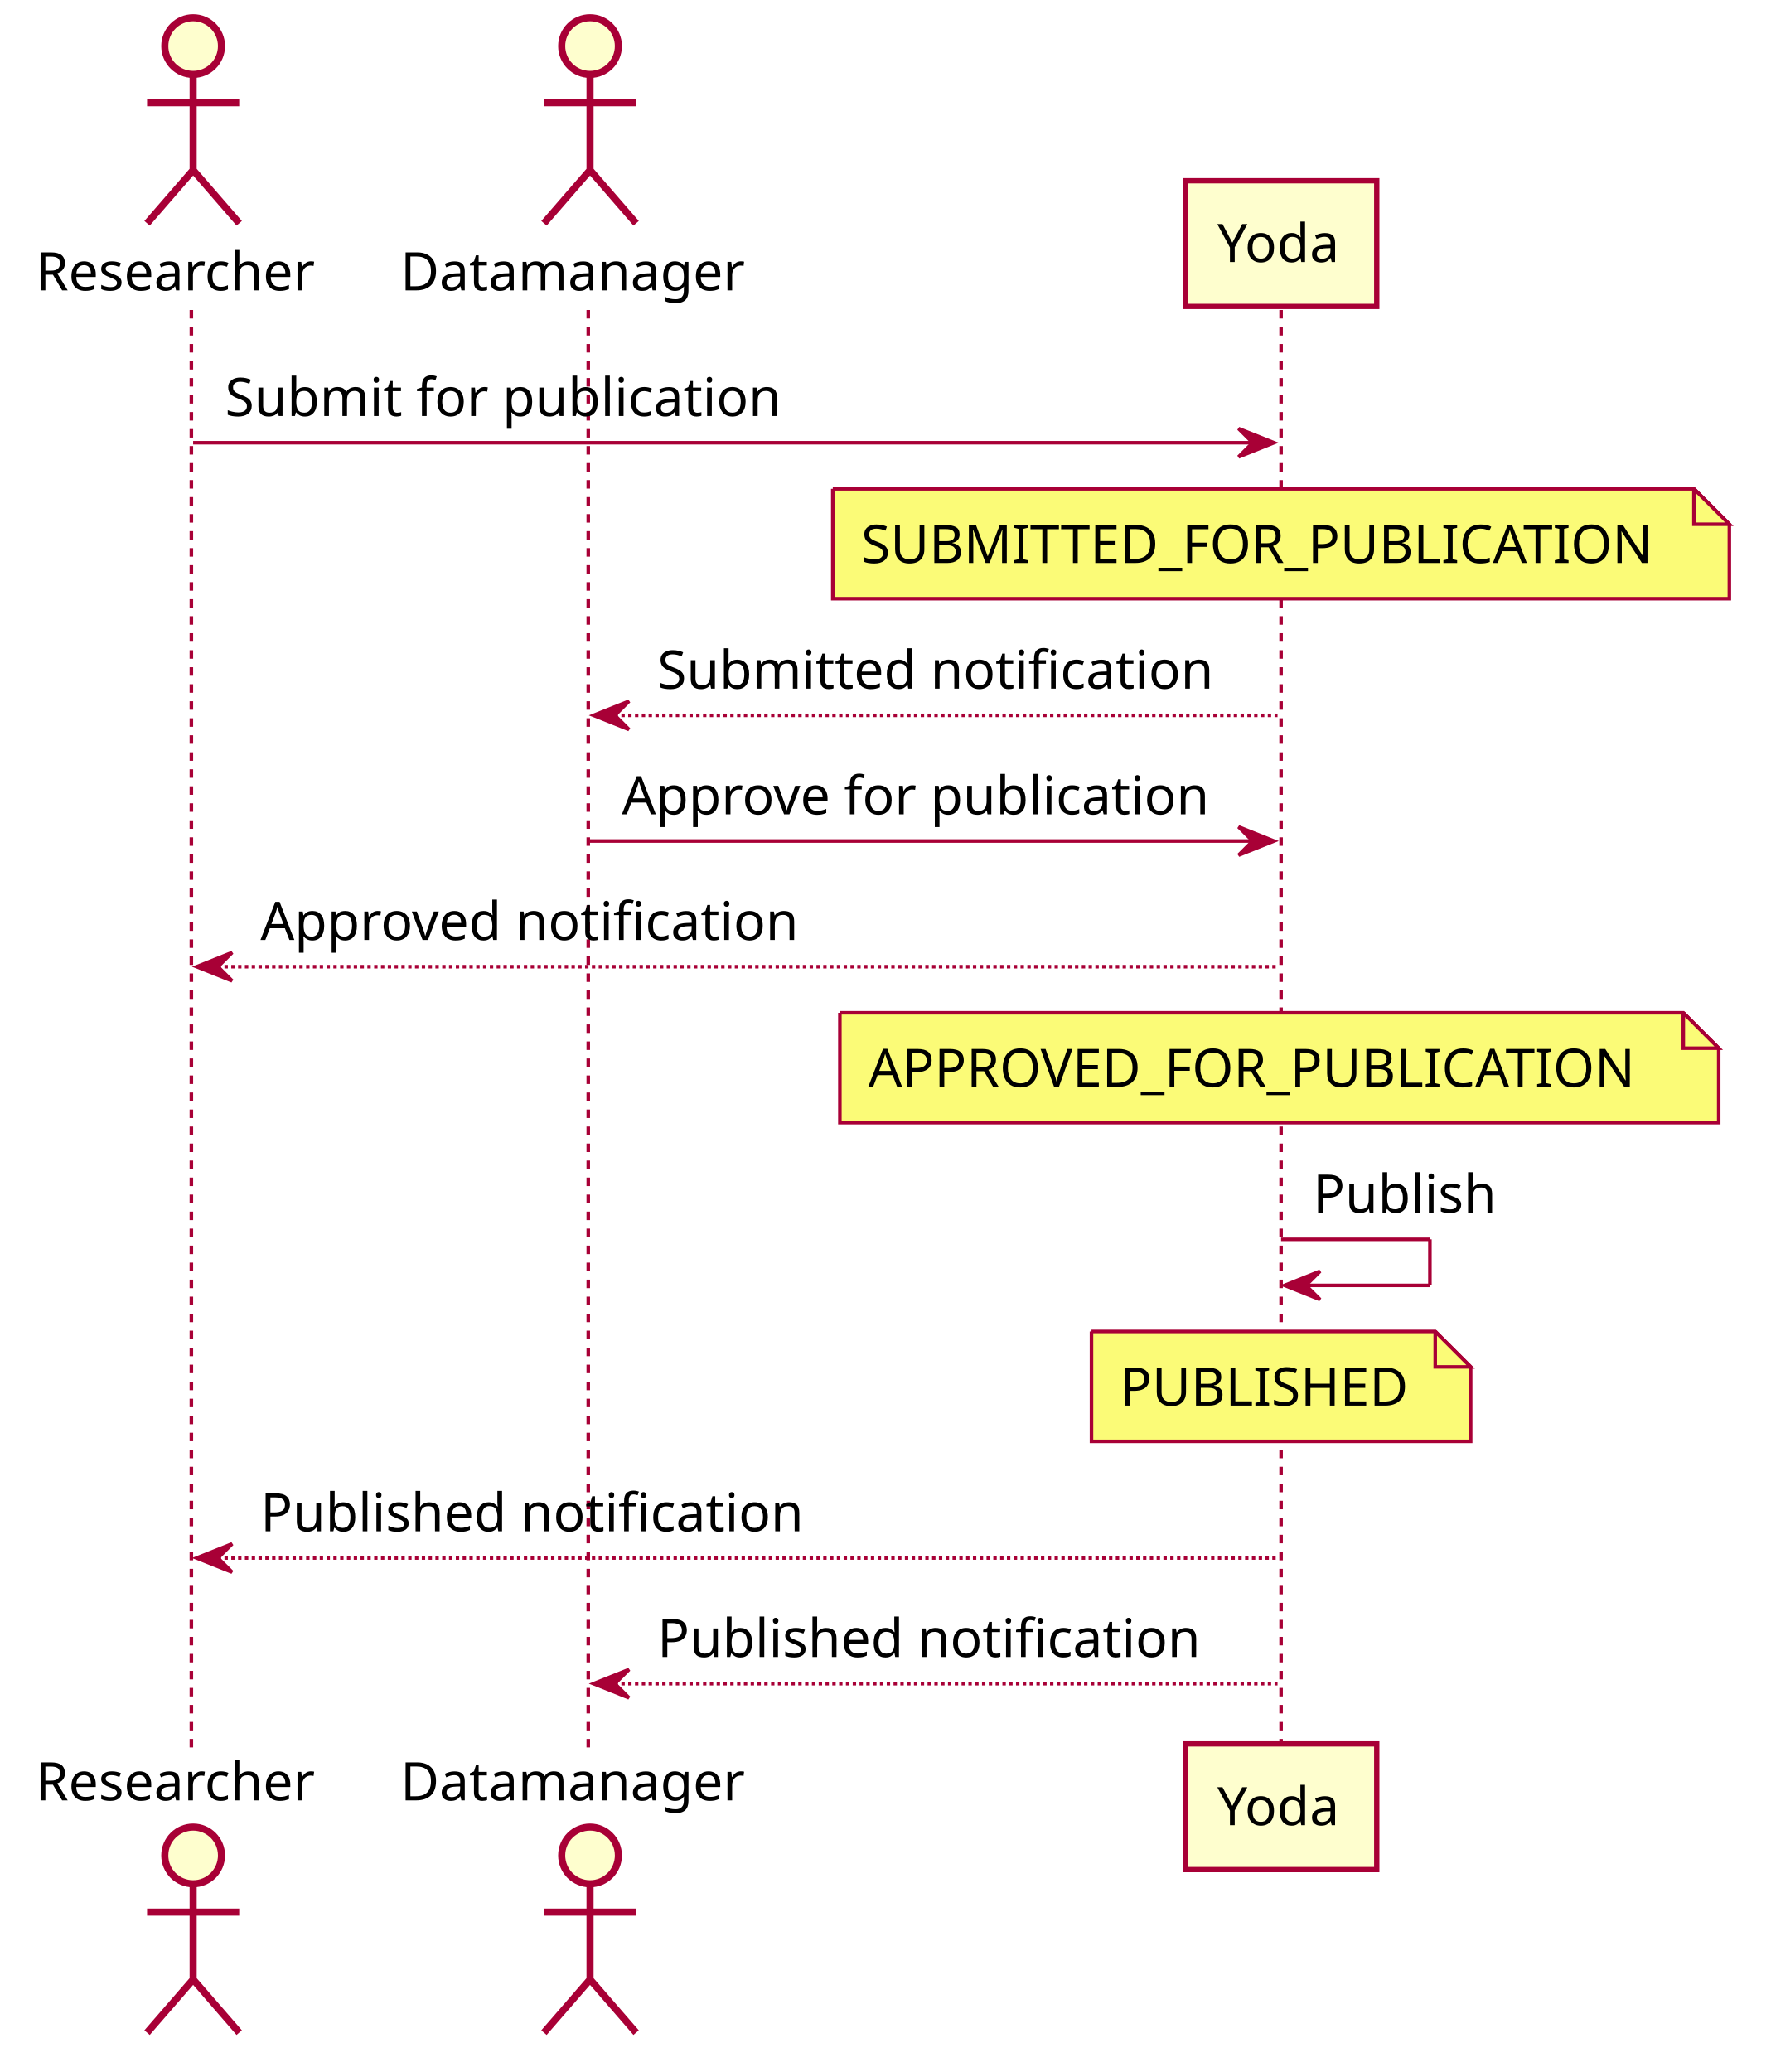
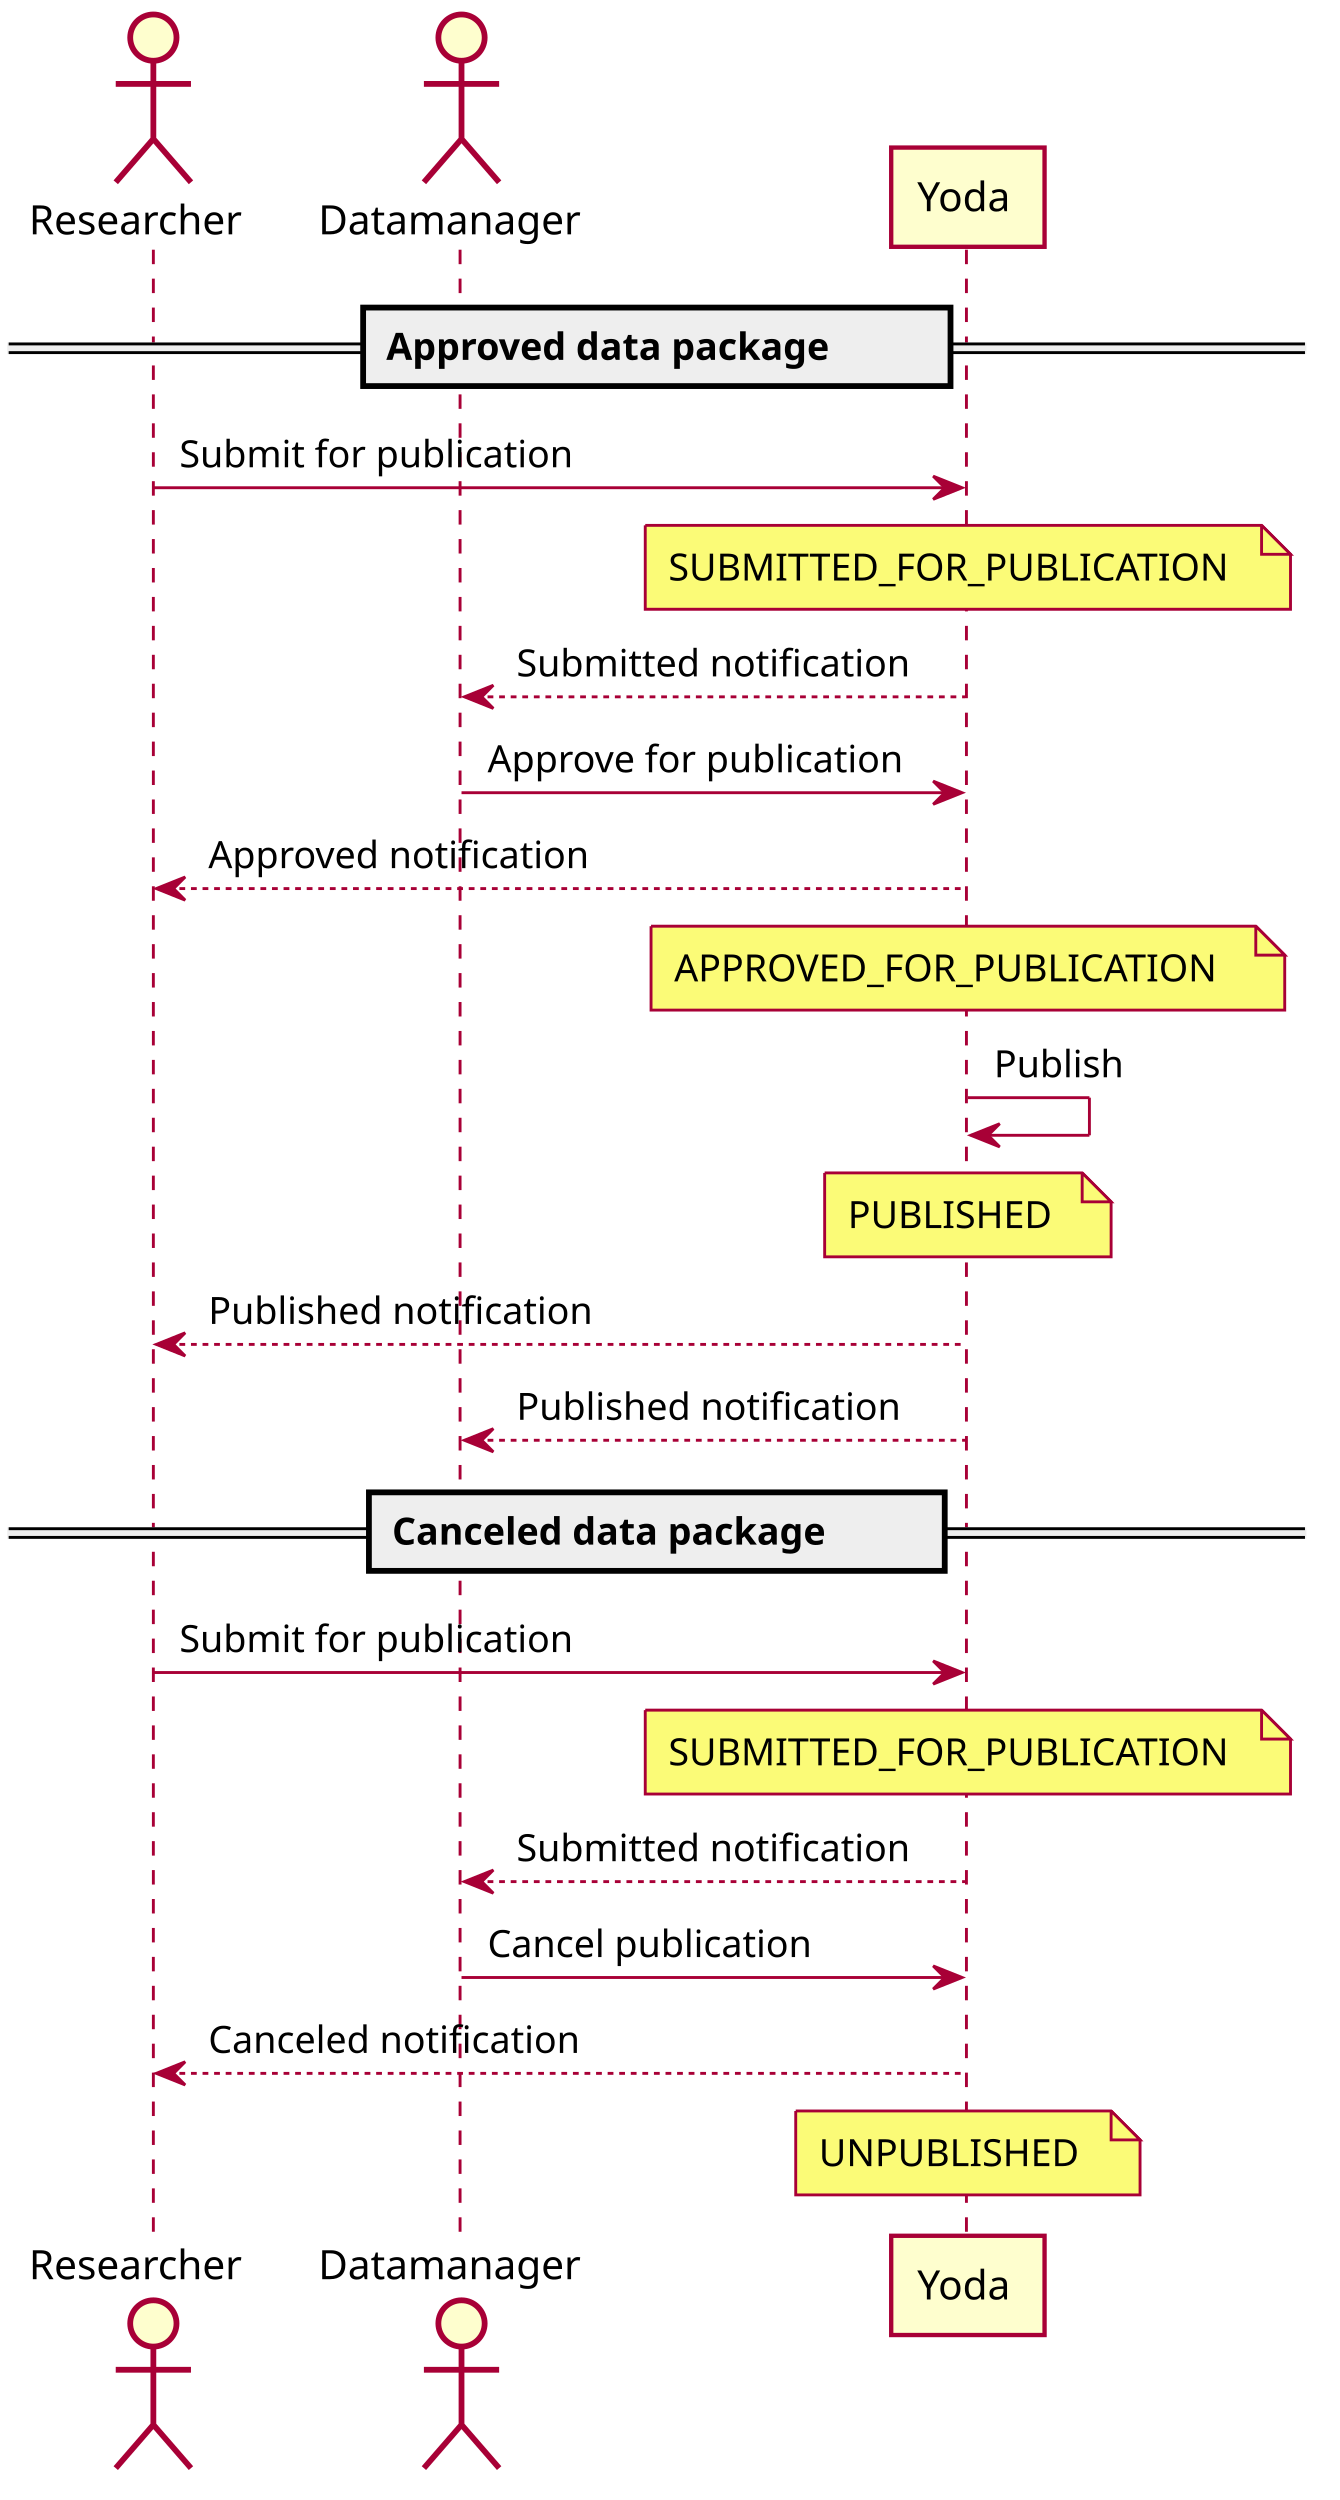
- <svg xmlns="http://www.w3.org/2000/svg" contentScriptType="application/ecmascript" contentStyleType="text/css" height="1218.75px" preserveAspectRatio="none" style="width:1041px;height:1218px;" version="1.1" viewBox="0 0 1041 1218" width="1041.667px" zoomAndPan="magnify">
+ <svg xmlns="http://www.w3.org/2000/svg" contentScriptType="application/ecmascript" contentStyleType="text/css" height="864px" preserveAspectRatio="none" style="width:463px;height:864px;" version="1.1" viewBox="0 0 463 864" width="463px" zoomAndPan="magnify">
  <defs />
  <g>
-     <line style="stroke: #A80036; stroke-width: 2.083; stroke-dasharray: 5.0,5.0;" x1="112.5" x2="112.5" y1="182.21" y2="1027.23" />
-     <line style="stroke: #A80036; stroke-width: 2.083; stroke-dasharray: 5.0,5.0;" x1="345.833" x2="345.833" y1="182.21" y2="1027.23" />
-     <line style="stroke: #A80036; stroke-width: 2.083; stroke-dasharray: 5.0,5.0;" x1="753.125" x2="753.125" y1="182.21" y2="1027.23" />
-     <text fill="#000000" font-family="CMU Serif" font-size="31.25" lengthAdjust="spacingAndGlyphs" textLength="172.917" x="20.833" y="170.674">Researcher</text>
-     <ellipse cx="113.542" cy="27.083" fill="#FEFECE" rx="16.667" ry="16.667" style="stroke: #A80036; stroke-width: 4.167;" />
-     <path d="M113.542,43.75 L113.542,100 M86.458,60.417 L140.625,60.417 M113.542,100 L86.458,131.25 M113.542,100 L140.625,131.25 " fill="none" style="stroke: #A80036; stroke-width: 4.167;" />
-     <text fill="#000000" font-family="CMU Serif" font-size="31.25" lengthAdjust="spacingAndGlyphs" textLength="172.917" x="20.833" y="1058.32">Researcher</text>
-     <ellipse cx="113.542" cy="1090.69" fill="#FEFECE" rx="16.667" ry="16.667" style="stroke: #A80036; stroke-width: 4.167;" />
-     <path d="M113.542,1107.357 L113.542,1163.607 M86.458,1124.023 L140.625,1124.023 M113.542,1163.607 L86.458,1194.857 M113.542,1163.607 L140.625,1194.857 " fill="none" style="stroke: #A80036; stroke-width: 4.167;" />
-     <text fill="#000000" font-family="CMU Serif" font-size="31.25" lengthAdjust="spacingAndGlyphs" textLength="210.417" x="235.417" y="170.674">Datamanager</text>
-     <ellipse cx="346.875" cy="27.083" fill="#FEFECE" rx="16.667" ry="16.667" style="stroke: #A80036; stroke-width: 4.167;" />
-     <path d="M346.875,43.75 L346.875,100 M319.792,60.417 L373.958,60.417 M346.875,100 L319.792,131.25 M346.875,100 L373.958,131.25 " fill="none" style="stroke: #A80036; stroke-width: 4.167;" />
-     <text fill="#000000" font-family="CMU Serif" font-size="31.25" lengthAdjust="spacingAndGlyphs" textLength="210.417" x="235.417" y="1058.32">Datamanager</text>
-     <ellipse cx="346.875" cy="1090.69" fill="#FEFECE" rx="16.667" ry="16.667" style="stroke: #A80036; stroke-width: 4.167;" />
-     <path d="M346.875,1107.357 L346.875,1163.607 M319.792,1124.023 L373.958,1124.023 M346.875,1163.607 L319.792,1194.857 M346.875,1163.607 L373.958,1194.857 " fill="none" style="stroke: #A80036; stroke-width: 4.167;" />
-     <rect fill="#FEFECE" height="73.877" style="stroke: #A80036; stroke-width: 3.125;" width="112.5" x="696.875" y="106.25" />
-     <text fill="#000000" font-family="CMU Serif" font-size="31.25" lengthAdjust="spacingAndGlyphs" textLength="75" x="715.625" y="154.007">Yoda</text>
-     <rect fill="#FEFECE" height="73.877" style="stroke: #A80036; stroke-width: 3.125;" width="112.5" x="696.875" y="1025.147" />
-     <text fill="#000000" font-family="CMU Serif" font-size="31.25" lengthAdjust="spacingAndGlyphs" textLength="75" x="715.625" y="1072.903">Yoda</text>
-     <polygon fill="#A80036" points="728.125,251.921,748.958,260.254,728.125,268.587,736.458,260.254" style="stroke: #A80036; stroke-width: 2.083;" />
-     <line style="stroke: #A80036; stroke-width: 2.083;" x1="113.542" x2="740.625" y1="260.254" y2="260.254" />
-     <text fill="#000000" font-family="CMU Serif" font-size="31.25" lengthAdjust="spacingAndGlyphs" textLength="331.25" x="132.292" y="244.551">Submit for publication</text>
-     <path d="M489.583,287.337 L489.583,351.921 L1016.667,351.921 L1016.667,308.171 L995.833,287.337 L489.583,287.337 " fill="#FBFB77" style="stroke: #A80036; stroke-width: 2.083;" />
-     <path d="M995.833,287.337 L995.833,308.171 L1016.667,308.171 L995.833,287.337 " fill="#FBFB77" style="stroke: #A80036; stroke-width: 2.083;" />
-     <text fill="#000000" font-family="CMU Serif" font-size="31.25" lengthAdjust="spacingAndGlyphs" textLength="475" x="506.25" y="330.928">SUBMITTED_FOR_PUBLICATION</text>
-     <polygon fill="#A80036" points="369.792,412.175,348.958,420.508,369.792,428.841,361.458,420.508" style="stroke: #A80036; stroke-width: 2.083;" />
-     <line style="stroke: #A80036; stroke-width: 2.083; stroke-dasharray: 2.0,2.0;" x1="357.292" x2="751.042" y1="420.508" y2="420.508" />
-     <text fill="#000000" font-family="CMU Serif" font-size="31.25" lengthAdjust="spacingAndGlyphs" textLength="333.333" x="386.458" y="404.805">Submitted notification</text>
-     <polygon fill="#A80036" points="728.125,486.051,748.958,494.385,728.125,502.718,736.458,494.385" style="stroke: #A80036; stroke-width: 2.083;" />
-     <line style="stroke: #A80036; stroke-width: 2.083;" x1="346.875" x2="740.625" y1="494.385" y2="494.385" />
-     <text fill="#000000" font-family="CMU Serif" font-size="31.25" lengthAdjust="spacingAndGlyphs" textLength="347.917" x="365.625" y="478.681">Approve for publication</text>
-     <polygon fill="#A80036" points="136.458,559.928,115.625,568.262,136.458,576.595,128.125,568.262" style="stroke: #A80036; stroke-width: 2.083;" />
-     <line style="stroke: #A80036; stroke-width: 2.083; stroke-dasharray: 2.0,2.0;" x1="123.958" x2="751.042" y1="568.262" y2="568.262" />
-     <text fill="#000000" font-family="CMU Serif" font-size="31.25" lengthAdjust="spacingAndGlyphs" textLength="318.75" x="153.125" y="552.558">Approved notification</text>
-     <path d="M493.75,595.345 L493.75,659.928 L1010.417,659.928 L1010.417,616.178 L989.583,595.345 L493.75,595.345 " fill="#FBFB77" style="stroke: #A80036; stroke-width: 2.083;" />
-     <path d="M989.583,595.345 L989.583,616.178 L1010.417,616.178 L989.583,595.345 " fill="#FBFB77" style="stroke: #A80036; stroke-width: 2.083;" />
-     <text fill="#000000" font-family="CMU Serif" font-size="31.25" lengthAdjust="spacingAndGlyphs" textLength="464.583" x="510.417" y="638.935">APPROVED_FOR_PUBLICATION</text>
-     <line style="stroke: #A80036; stroke-width: 2.083;" x1="753.125" x2="840.625" y1="728.516" y2="728.516" />
-     <line style="stroke: #A80036; stroke-width: 2.083;" x1="840.625" x2="840.625" y1="728.516" y2="755.599" />
-     <line style="stroke: #A80036; stroke-width: 2.083;" x1="755.208" x2="840.625" y1="755.599" y2="755.599" />
-     <polygon fill="#A80036" points="776.042,747.266,755.208,755.599,776.042,763.932,767.708,755.599" style="stroke: #A80036; stroke-width: 2.083;" />
-     <text fill="#000000" font-family="CMU Serif" font-size="31.25" lengthAdjust="spacingAndGlyphs" textLength="104.167" x="771.875" y="712.812">Publish</text>
-     <path d="M641.667,782.682 L641.667,847.266 L864.583,847.266 L864.583,803.516 L843.75,782.682 L641.667,782.682 " fill="#FBFB77" style="stroke: #A80036; stroke-width: 2.083;" />
-     <path d="M843.75,782.682 L843.75,803.516 L864.583,803.516 L843.75,782.682 " fill="#FBFB77" style="stroke: #A80036; stroke-width: 2.083;" />
-     <text fill="#000000" font-family="CMU Serif" font-size="31.25" lengthAdjust="spacingAndGlyphs" textLength="170.833" x="658.333" y="826.273">PUBLISHED</text>
-     <polygon fill="#A80036" points="136.458,907.519,115.625,915.853,136.458,924.186,128.125,915.853" style="stroke: #A80036; stroke-width: 2.083;" />
-     <line style="stroke: #A80036; stroke-width: 2.083; stroke-dasharray: 2.0,2.0;" x1="123.958" x2="751.042" y1="915.853" y2="915.853" />
-     <text fill="#000000" font-family="CMU Serif" font-size="31.25" lengthAdjust="spacingAndGlyphs" textLength="316.667" x="153.125" y="900.149">Published notification</text>
-     <polygon fill="#A80036" points="369.792,981.396,348.958,989.73,369.792,998.063,361.458,989.73" style="stroke: #A80036; stroke-width: 2.083;" />
-     <line style="stroke: #A80036; stroke-width: 2.083; stroke-dasharray: 2.0,2.0;" x1="357.292" x2="751.042" y1="989.73" y2="989.73" />
-     <text fill="#000000" font-family="CMU Serif" font-size="31.25" lengthAdjust="spacingAndGlyphs" textLength="316.667" x="386.458" y="974.027">Published notification</text>
+     <line style="stroke: #A80036; stroke-width: 1.0; stroke-dasharray: 5.0,5.0;" x1="53" x2="53" y1="86.297" y2="773.688" />
+     <line style="stroke: #A80036; stroke-width: 1.0; stroke-dasharray: 5.0,5.0;" x1="159" x2="159" y1="86.297" y2="773.688" />
+     <line style="stroke: #A80036; stroke-width: 1.0; stroke-dasharray: 5.0,5.0;" x1="334" x2="334" y1="86.297" y2="773.688" />
+     <text fill="#000000" font-family="sans-serif" font-size="14" lengthAdjust="spacingAndGlyphs" textLength="80" x="10" y="80.995">Researcher</text>
+     <ellipse cx="53" cy="13" fill="#FEFECE" rx="8" ry="8" style="stroke: #A80036; stroke-width: 2.0;" />
+     <path d="M53,21 L53,48 M40,29 L66,29 M53,48 L40,63 M53,48 L66,63 " fill="none" style="stroke: #A80036; stroke-width: 2.0;" />
+     <text fill="#000000" font-family="sans-serif" font-size="14" lengthAdjust="spacingAndGlyphs" textLength="80" x="10" y="787.683">Researcher</text>
+     <ellipse cx="53" cy="802.984" fill="#FEFECE" rx="8" ry="8" style="stroke: #A80036; stroke-width: 2.0;" />
+     <path d="M53,810.984 L53,837.984 M40,818.984 L66,818.984 M53,837.984 L40,852.984 M53,837.984 L66,852.984 " fill="none" style="stroke: #A80036; stroke-width: 2.0;" />
+     <text fill="#000000" font-family="sans-serif" font-size="14" lengthAdjust="spacingAndGlyphs" textLength="93" x="110" y="80.995">Datamanager</text>
+     <ellipse cx="159.5" cy="13" fill="#FEFECE" rx="8" ry="8" style="stroke: #A80036; stroke-width: 2.0;" />
+     <path d="M159.5,21 L159.5,48 M146.5,29 L172.5,29 M159.5,48 L146.5,63 M159.5,48 L172.5,63 " fill="none" style="stroke: #A80036; stroke-width: 2.0;" />
+     <text fill="#000000" font-family="sans-serif" font-size="14" lengthAdjust="spacingAndGlyphs" textLength="93" x="110" y="787.683">Datamanager</text>
+     <ellipse cx="159.5" cy="802.984" fill="#FEFECE" rx="8" ry="8" style="stroke: #A80036; stroke-width: 2.0;" />
+     <path d="M159.5,810.984 L159.5,837.984 M146.5,818.984 L172.5,818.984 M159.5,837.984 L146.5,852.984 M159.5,837.984 L172.5,852.984 " fill="none" style="stroke: #A80036; stroke-width: 2.0;" />
+     <rect fill="#FEFECE" height="34.297" style="stroke: #A80036; stroke-width: 1.5;" width="53" x="308" y="51" />
+     <text fill="#000000" font-family="sans-serif" font-size="14" lengthAdjust="spacingAndGlyphs" textLength="35" x="317" y="72.995">Yoda</text>
+     <rect fill="#FEFECE" height="34.297" style="stroke: #A80036; stroke-width: 1.5;" width="53" x="308" y="772.688" />
+     <text fill="#000000" font-family="sans-serif" font-size="14" lengthAdjust="spacingAndGlyphs" textLength="35" x="317" y="794.683">Yoda</text>
+     <rect fill="#EEEEEE" height="3" style="stroke: #EEEEEE; stroke-width: 1.0;" width="448" x="3" y="118.863" />
+     <line style="stroke: #000000; stroke-width: 1.0;" x1="3" x2="451" y1="118.863" y2="118.863" />
+     <line style="stroke: #000000; stroke-width: 1.0;" x1="3" x2="451" y1="121.863" y2="121.863" />
+     <rect fill="#EEEEEE" height="27.133" style="stroke: #000000; stroke-width: 2.0;" width="203" x="125.5" y="106.297" />
+     <text fill="#000000" font-family="sans-serif" font-size="13" font-weight="bold" lengthAdjust="spacingAndGlyphs" textLength="180" x="133.5" y="124.364">Approved data package</text>
+     <polygon fill="#A80036" points="322.5,164.562,332.5,168.562,322.5,172.562,326.5,168.562" style="stroke: #A80036; stroke-width: 1.0;" />
+     <line style="stroke: #A80036; stroke-width: 1.0;" x1="53" x2="328.5" y1="168.562" y2="168.562" />
+     <text fill="#000000" font-family="sans-serif" font-size="13" lengthAdjust="spacingAndGlyphs" textLength="140" x="62" y="161.497">Submit for publication</text>
+     <path d="M223,181.562 L223,210.562 L446,210.562 L446,191.562 L436,181.562 L223,181.562 " fill="#FBFB77" style="stroke: #A80036; stroke-width: 1.0;" />
+     <path d="M436,181.562 L436,191.562 L446,191.562 L436,181.562 " fill="#FBFB77" style="stroke: #A80036; stroke-width: 1.0;" />
+     <text fill="#000000" font-family="sans-serif" font-size="13" lengthAdjust="spacingAndGlyphs" textLength="198" x="231" y="200.629">SUBMITTED_FOR_PUBLICATION</text>
+     <polygon fill="#A80036" points="170.5,236.828,160.5,240.828,170.5,244.828,166.5,240.828" style="stroke: #A80036; stroke-width: 1.0;" />
+     <line style="stroke: #A80036; stroke-width: 1.0; stroke-dasharray: 2.0,2.0;" x1="164.5" x2="333.5" y1="240.828" y2="240.828" />
+     <text fill="#000000" font-family="sans-serif" font-size="13" lengthAdjust="spacingAndGlyphs" textLength="141" x="178.5" y="233.762">Submitted notification</text>
+     <polygon fill="#A80036" points="322.5,269.961,332.5,273.961,322.5,277.961,326.5,273.961" style="stroke: #A80036; stroke-width: 1.0;" />
+     <line style="stroke: #A80036; stroke-width: 1.0;" x1="159.5" x2="328.5" y1="273.961" y2="273.961" />
+     <text fill="#000000" font-family="sans-serif" font-size="13" lengthAdjust="spacingAndGlyphs" textLength="147" x="168.5" y="266.895">Approve for publication</text>
+     <polygon fill="#A80036" points="64,303.094,54,307.094,64,311.094,60,307.094" style="stroke: #A80036; stroke-width: 1.0;" />
+     <line style="stroke: #A80036; stroke-width: 1.0; stroke-dasharray: 2.0,2.0;" x1="58" x2="333.5" y1="307.094" y2="307.094" />
+     <text fill="#000000" font-family="sans-serif" font-size="13" lengthAdjust="spacingAndGlyphs" textLength="135" x="72" y="300.028">Approved notification</text>
+     <path d="M225,320.094 L225,349.094 L444,349.094 L444,330.094 L434,320.094 L225,320.094 " fill="#FBFB77" style="stroke: #A80036; stroke-width: 1.0;" />
+     <path d="M434,320.094 L434,330.094 L444,330.094 L434,320.094 " fill="#FBFB77" style="stroke: #A80036; stroke-width: 1.0;" />
+     <text fill="#000000" font-family="sans-serif" font-size="13" lengthAdjust="spacingAndGlyphs" textLength="194" x="233" y="339.161">APPROVED_FOR_PUBLICATION</text>
+     <line style="stroke: #A80036; stroke-width: 1.0;" x1="334.5" x2="376.5" y1="379.359" y2="379.359" />
+     <line style="stroke: #A80036; stroke-width: 1.0;" x1="376.5" x2="376.5" y1="379.359" y2="392.359" />
+     <line style="stroke: #A80036; stroke-width: 1.0;" x1="335.5" x2="376.5" y1="392.359" y2="392.359" />
+     <polygon fill="#A80036" points="345.5,388.359,335.5,392.359,345.5,396.359,341.5,392.359" style="stroke: #A80036; stroke-width: 1.0;" />
+     <text fill="#000000" font-family="sans-serif" font-size="13" lengthAdjust="spacingAndGlyphs" textLength="45" x="343.5" y="372.293">Publish</text>
+     <path d="M285,405.359 L285,434.359 L384,434.359 L384,415.359 L374,405.359 L285,405.359 " fill="#FBFB77" style="stroke: #A80036; stroke-width: 1.0;" />
+     <path d="M374,405.359 L374,415.359 L384,415.359 L374,405.359 " fill="#FBFB77" style="stroke: #A80036; stroke-width: 1.0;" />
+     <text fill="#000000" font-family="sans-serif" font-size="13" lengthAdjust="spacingAndGlyphs" textLength="74" x="293" y="424.426">PUBLISHED</text>
+     <polygon fill="#A80036" points="64,460.625,54,464.625,64,468.625,60,464.625" style="stroke: #A80036; stroke-width: 1.0;" />
+     <line style="stroke: #A80036; stroke-width: 1.0; stroke-dasharray: 2.0,2.0;" x1="58" x2="333.5" y1="464.625" y2="464.625" />
+     <text fill="#000000" font-family="sans-serif" font-size="13" lengthAdjust="spacingAndGlyphs" textLength="135" x="72" y="457.559">Published notification</text>
+     <polygon fill="#A80036" points="170.5,493.758,160.5,497.758,170.5,501.758,166.5,497.758" style="stroke: #A80036; stroke-width: 1.0;" />
+     <line style="stroke: #A80036; stroke-width: 1.0; stroke-dasharray: 2.0,2.0;" x1="164.5" x2="333.5" y1="497.758" y2="497.758" />
+     <text fill="#000000" font-family="sans-serif" font-size="13" lengthAdjust="spacingAndGlyphs" textLength="135" x="178.5" y="490.692">Published notification</text>
+     <rect fill="#EEEEEE" height="3" style="stroke: #EEEEEE; stroke-width: 1.0;" width="448" x="3" y="528.324" />
+     <line style="stroke: #000000; stroke-width: 1.0;" x1="3" x2="451" y1="528.324" y2="528.324" />
+     <line style="stroke: #000000; stroke-width: 1.0;" x1="3" x2="451" y1="531.324" y2="531.324" />
+     <rect fill="#EEEEEE" height="27.133" style="stroke: #000000; stroke-width: 2.0;" width="199" x="127.5" y="515.758" />
+     <text fill="#000000" font-family="sans-serif" font-size="13" font-weight="bold" lengthAdjust="spacingAndGlyphs" textLength="176" x="135.5" y="533.825">Canceled data package</text>
+     <polygon fill="#A80036" points="322.5,574.023,332.5,578.023,322.5,582.023,326.5,578.023" style="stroke: #A80036; stroke-width: 1.0;" />
+     <line style="stroke: #A80036; stroke-width: 1.0;" x1="53" x2="328.5" y1="578.023" y2="578.023" />
+     <text fill="#000000" font-family="sans-serif" font-size="13" lengthAdjust="spacingAndGlyphs" textLength="140" x="62" y="570.957">Submit for publication</text>
+     <path d="M223,591.023 L223,620.023 L446,620.023 L446,601.023 L436,591.023 L223,591.023 " fill="#FBFB77" style="stroke: #A80036; stroke-width: 1.0;" />
+     <path d="M436,591.023 L436,601.023 L446,601.023 L436,591.023 " fill="#FBFB77" style="stroke: #A80036; stroke-width: 1.0;" />
+     <text fill="#000000" font-family="sans-serif" font-size="13" lengthAdjust="spacingAndGlyphs" textLength="198" x="231" y="610.09">SUBMITTED_FOR_PUBLICATION</text>
+     <polygon fill="#A80036" points="170.5,646.289,160.5,650.289,170.5,654.289,166.5,650.289" style="stroke: #A80036; stroke-width: 1.0;" />
+     <line style="stroke: #A80036; stroke-width: 1.0; stroke-dasharray: 2.0,2.0;" x1="164.5" x2="333.5" y1="650.289" y2="650.289" />
+     <text fill="#000000" font-family="sans-serif" font-size="13" lengthAdjust="spacingAndGlyphs" textLength="141" x="178.5" y="643.223">Submitted notification</text>
+     <polygon fill="#A80036" points="322.5,679.422,332.5,683.422,322.5,687.422,326.5,683.422" style="stroke: #A80036; stroke-width: 1.0;" />
+     <line style="stroke: #A80036; stroke-width: 1.0;" x1="159.5" x2="328.5" y1="683.422" y2="683.422" />
+     <text fill="#000000" font-family="sans-serif" font-size="13" lengthAdjust="spacingAndGlyphs" textLength="116" x="168.5" y="676.356">Cancel publication</text>
+     <polygon fill="#A80036" points="64,712.555,54,716.555,64,720.555,60,716.555" style="stroke: #A80036; stroke-width: 1.0;" />
+     <line style="stroke: #A80036; stroke-width: 1.0; stroke-dasharray: 2.0,2.0;" x1="58" x2="333.5" y1="716.555" y2="716.555" />
+     <text fill="#000000" font-family="sans-serif" font-size="13" lengthAdjust="spacingAndGlyphs" textLength="133" x="72" y="709.489">Canceled notification</text>
+     <path d="M275,729.555 L275,758.555 L394,758.555 L394,739.555 L384,729.555 L275,729.555 " fill="#FBFB77" style="stroke: #A80036; stroke-width: 1.0;" />
+     <path d="M384,729.555 L384,739.555 L394,739.555 L384,729.555 " fill="#FBFB77" style="stroke: #A80036; stroke-width: 1.0;" />
+     <text fill="#000000" font-family="sans-serif" font-size="13" lengthAdjust="spacingAndGlyphs" textLength="94" x="283" y="748.622">UNPUBLISHED</text>
  </g>
</svg>
